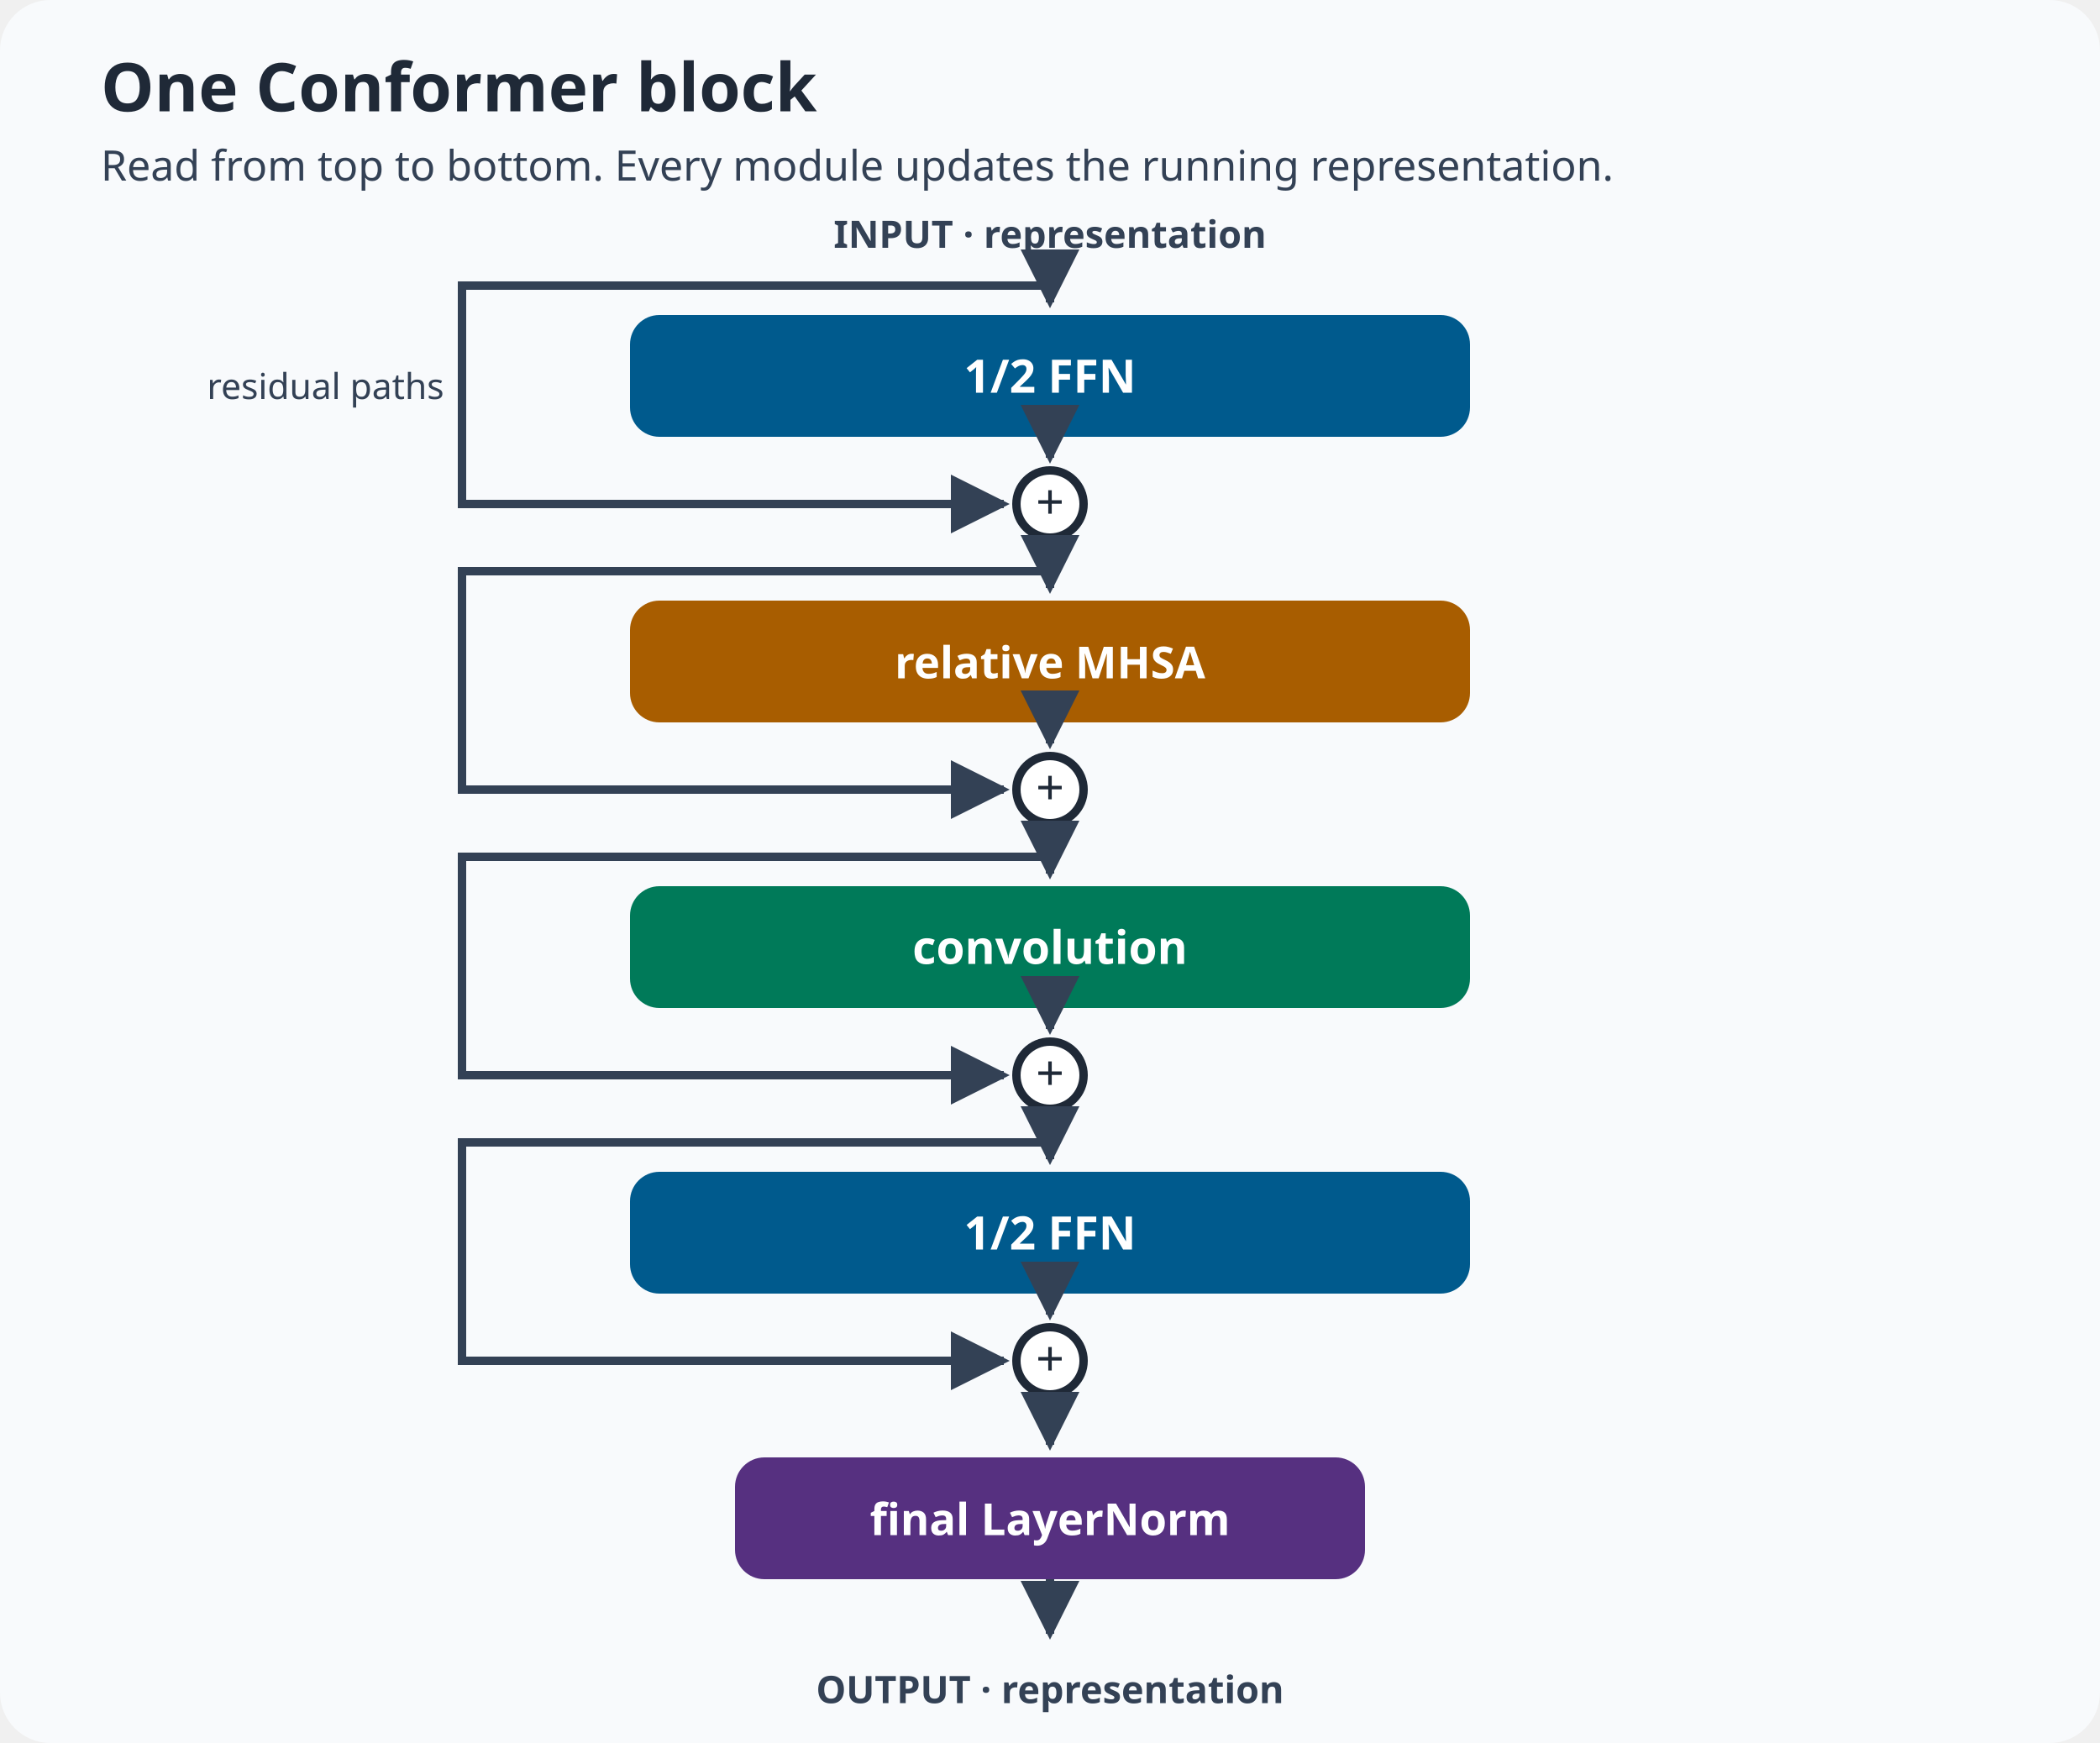
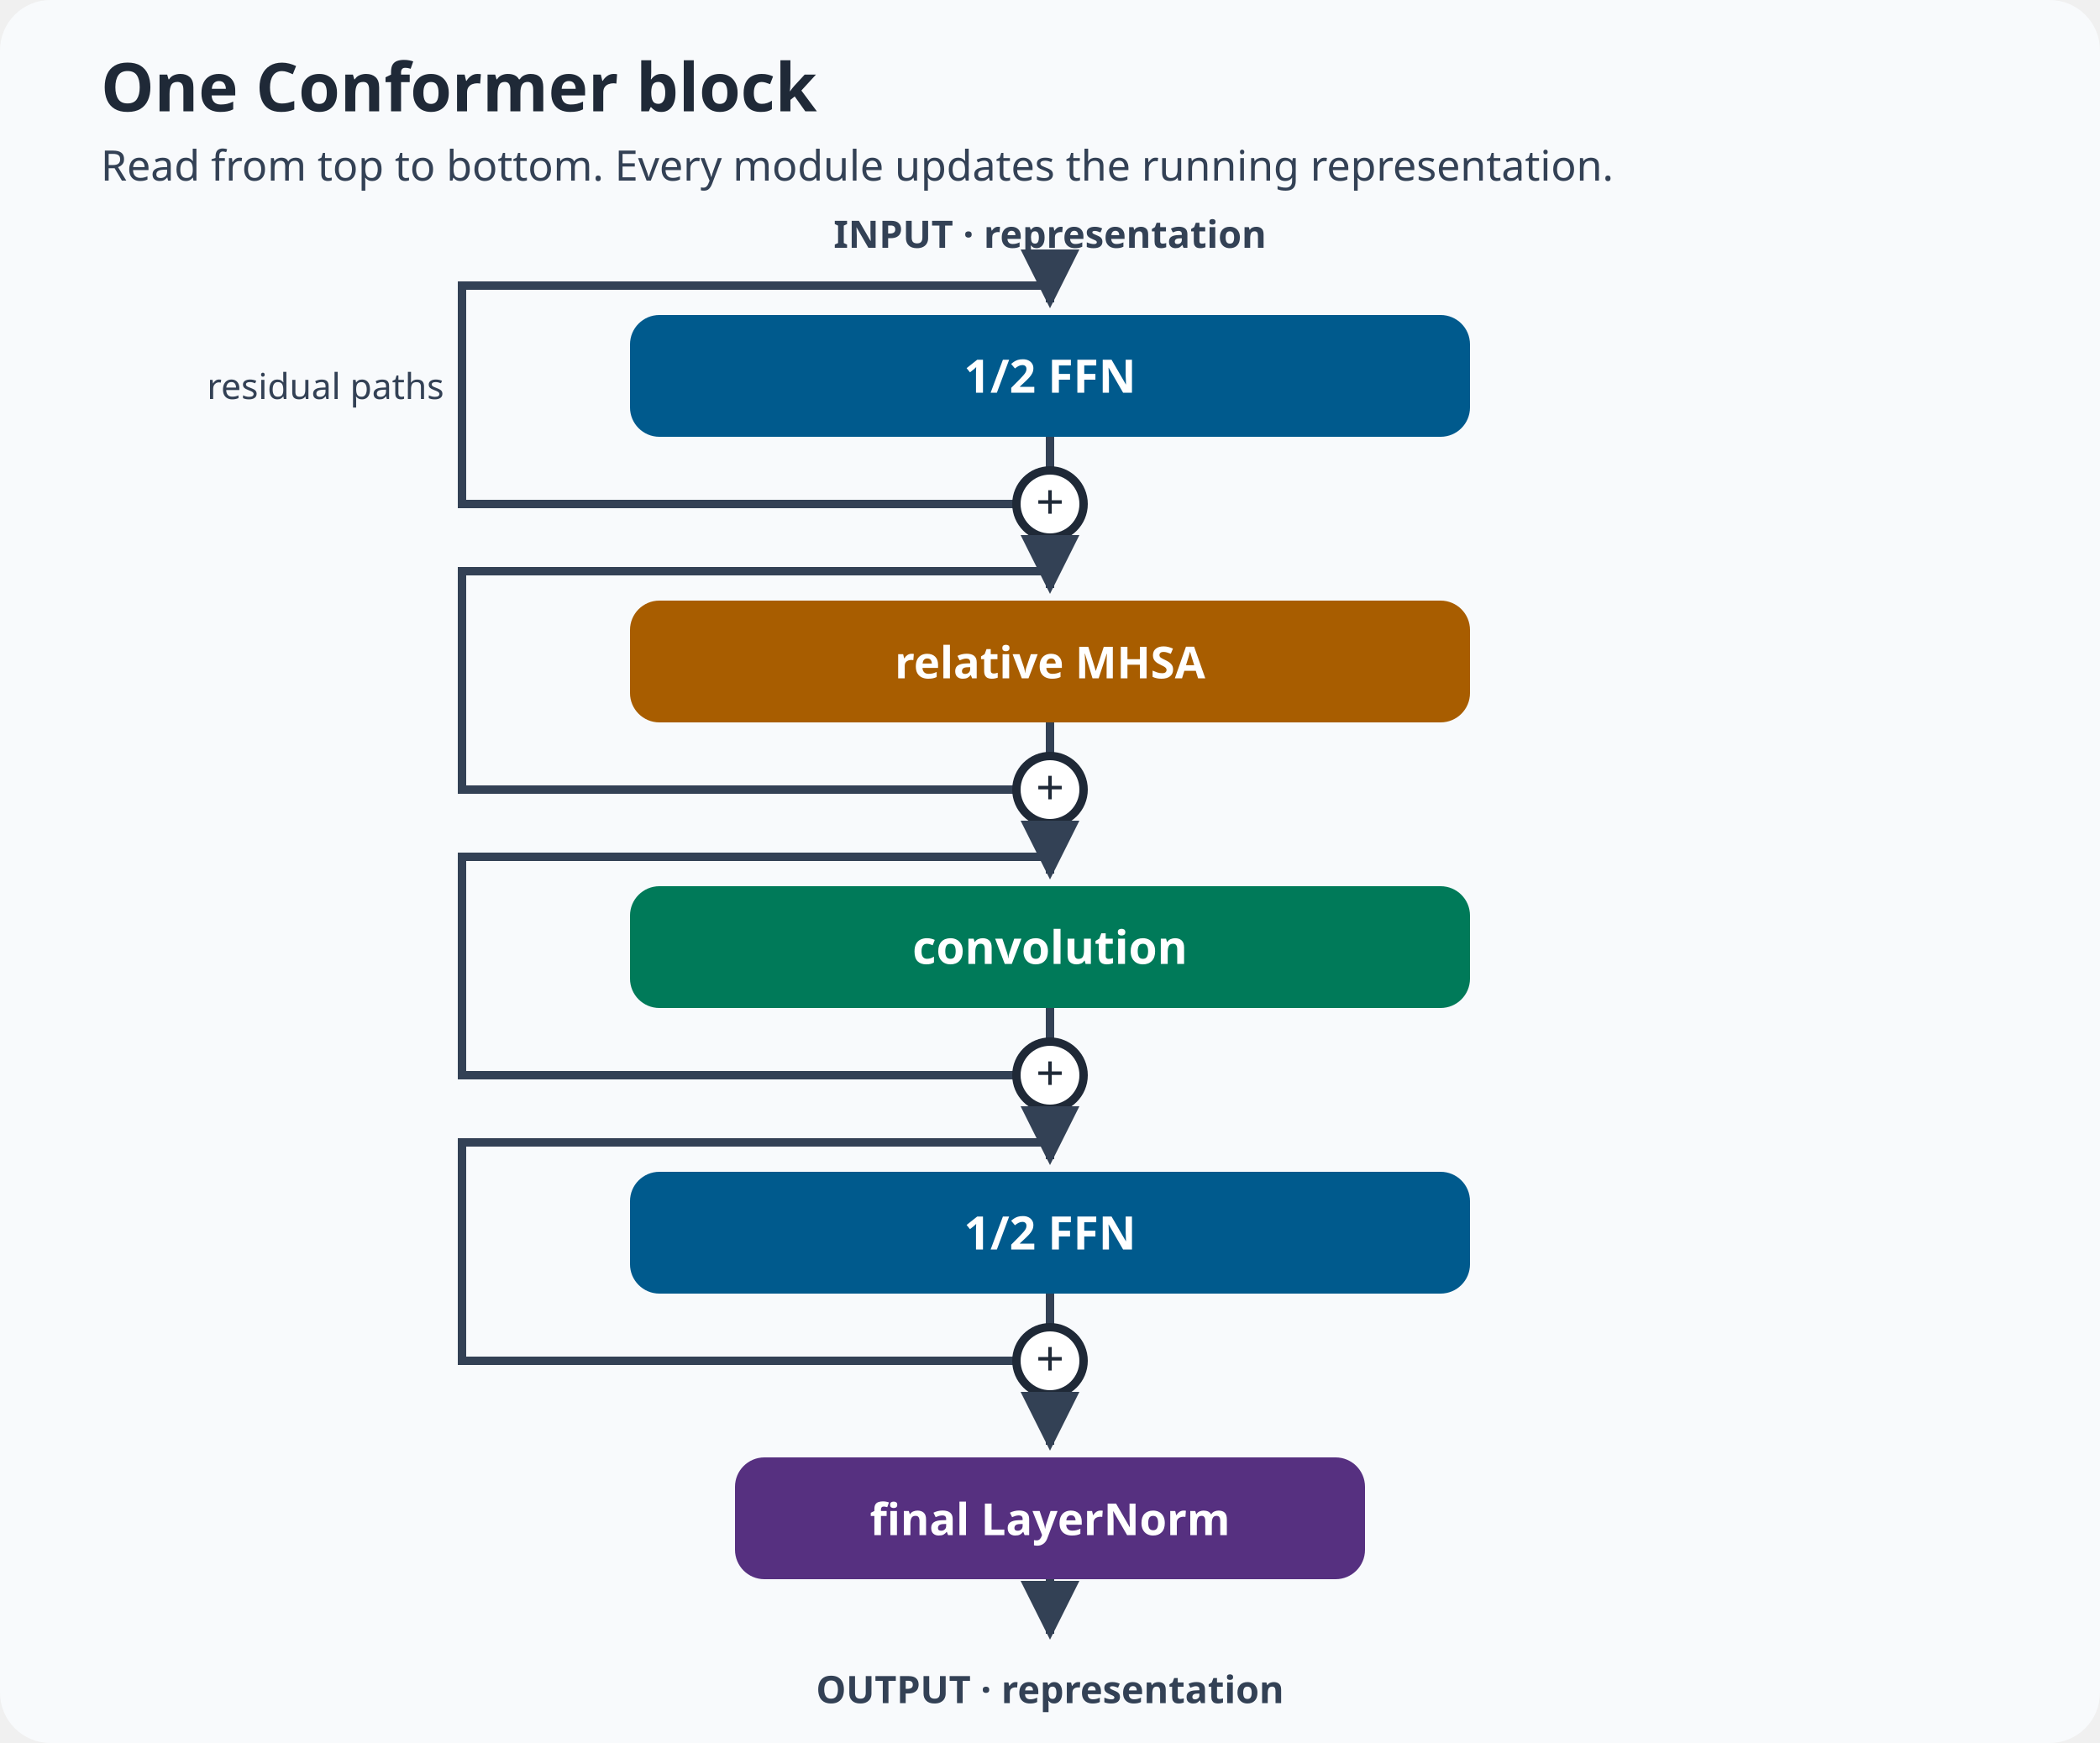
<svg xmlns="http://www.w3.org/2000/svg" viewBox="0 0 1000 830" role="img" aria-labelledby="title desc">
  <style>
    .bg{fill:#f8fafc}.text{fill:#1f2937;font-family:system-ui,sans-serif}.muted{fill:#334155;font-family:system-ui,sans-serif}.line{stroke:#334155}.arrow{fill:#334155}.node{fill:#ffffff;stroke:#1f2937}.node-text{fill:#1f2937}.blue{fill:#005a8d}.orange{fill:#a85d00}.green{fill:#007a59}.purple{fill:#563080}
    @media(prefers-color-scheme:dark){.bg{fill:#111827}.text{fill:#f8fafc}.muted{fill:#e2e8f0}.line{stroke:#cbd5e1}.arrow{fill:#cbd5e1}.node{fill:#1f2937;stroke:#f8fafc}.node-text{fill:#ffffff}}
  </style>
  <defs>
    <marker id="arrow" viewBox="0 0 10 10" refX="9" refY="5" markerWidth="7" markerHeight="7" orient="auto">
      <path class="arrow" d="M0 0 10 5 0 10Z" />
    </marker>
  </defs>
  <rect class="bg" width="1000" height="830" rx="24" />
  <text class="text" x="48" y="53" font-size="32" font-weight="700">One Conformer block</text>
  <text class="muted" x="48" y="86" font-size="20">Read from top to bottom. Every module updates the running representation.</text>
  <text class="muted" x="500" y="118" text-anchor="middle" font-size="18" font-weight="700">INPUT · representation</text>
  <path d="M500 126V144" class="line" fill="none" stroke-width="4" marker-end="url(#arrow)" />
-   <path d="M500 136H220V240H478" class="line" fill="none" stroke-width="4" marker-end="url(#arrow)" />
+   <path d="M500 136H220V240H484" class="line" fill="none" stroke-width="4" />
  <g transform="translate(300 150)">
    <rect width="400" height="58" rx="14" class="blue" />
    <text x="200" y="37" text-anchor="middle" fill="white" font-size="22" font-family="system-ui,sans-serif" font-weight="700">1/2 FFN</text>
  </g>
-   <path d="M500 208V218" class="line" fill="none" stroke-width="4" marker-end="url(#arrow)" />
+   <path d="M500 208V224" class="line" fill="none" stroke-width="4" />
  <circle class="node" cx="500" cy="240" r="16" stroke-width="4" />
  <text class="node-text" x="500" y="247" text-anchor="middle" font-size="24" font-weight="700">+</text>
  <path d="M500 256V280" class="line" fill="none" stroke-width="4" marker-end="url(#arrow)" />
-   <path d="M500 272H220V376H478" class="line" fill="none" stroke-width="4" marker-end="url(#arrow)" />
+   <path d="M500 272H220V376H484" class="line" fill="none" stroke-width="4" />
  <g transform="translate(300 286)">
    <rect width="400" height="58" rx="14" class="orange" />
    <text x="200" y="37" text-anchor="middle" fill="white" font-size="21" font-family="system-ui,sans-serif" font-weight="700">relative MHSA</text>
  </g>
-   <path d="M500 344V354" class="line" fill="none" stroke-width="4" marker-end="url(#arrow)" />
+   <path d="M500 344V360" class="line" fill="none" stroke-width="4" />
  <circle class="node" cx="500" cy="376" r="16" stroke-width="4" />
  <text class="node-text" x="500" y="383" text-anchor="middle" font-size="24" font-weight="700">+</text>
  <path d="M500 392V416" class="line" fill="none" stroke-width="4" marker-end="url(#arrow)" />
-   <path d="M500 408H220V512H478" class="line" fill="none" stroke-width="4" marker-end="url(#arrow)" />
+   <path d="M500 408H220V512H484" class="line" fill="none" stroke-width="4" />
  <g transform="translate(300 422)">
    <rect width="400" height="58" rx="14" class="green" />
    <text x="200" y="37" text-anchor="middle" fill="white" font-size="22" font-family="system-ui,sans-serif" font-weight="700">convolution</text>
  </g>
-   <path d="M500 480V490" class="line" fill="none" stroke-width="4" marker-end="url(#arrow)" />
+   <path d="M500 480V496" class="line" fill="none" stroke-width="4" />
  <circle class="node" cx="500" cy="512" r="16" stroke-width="4" />
  <text class="node-text" x="500" y="519" text-anchor="middle" font-size="24" font-weight="700">+</text>
  <path d="M500 528V552" class="line" fill="none" stroke-width="4" marker-end="url(#arrow)" />
-   <path d="M500 544H220V648H478" class="line" fill="none" stroke-width="4" marker-end="url(#arrow)" />
+   <path d="M500 544H220V648H484" class="line" fill="none" stroke-width="4" />
  <g transform="translate(300 558)">
    <rect width="400" height="58" rx="14" class="blue" />
    <text x="200" y="37" text-anchor="middle" fill="white" font-size="22" font-family="system-ui,sans-serif" font-weight="700">1/2 FFN</text>
  </g>
-   <path d="M500 616V626" class="line" fill="none" stroke-width="4" marker-end="url(#arrow)" />
+   <path d="M500 616V632" class="line" fill="none" stroke-width="4" />
  <circle class="node" cx="500" cy="648" r="16" stroke-width="4" />
  <text class="node-text" x="500" y="655" text-anchor="middle" font-size="24" font-weight="700">+</text>
  <path d="M500 664V688" class="line" fill="none" stroke-width="4" marker-end="url(#arrow)" />
  <g transform="translate(350 694)">
    <rect width="300" height="58" rx="14" class="purple" />
    <text x="150" y="37" text-anchor="middle" fill="white" font-size="21" font-family="system-ui,sans-serif" font-weight="700">final LayerNorm</text>
  </g>
  <path d="M500 752V778" class="line" fill="none" stroke-width="4" marker-end="url(#arrow)" />
  <text class="muted" x="500" y="811" text-anchor="middle" font-size="18" font-weight="700">OUTPUT · representation</text>
  <text class="muted" x="155" y="190" text-anchor="middle" font-size="17">residual paths</text>
</svg>
